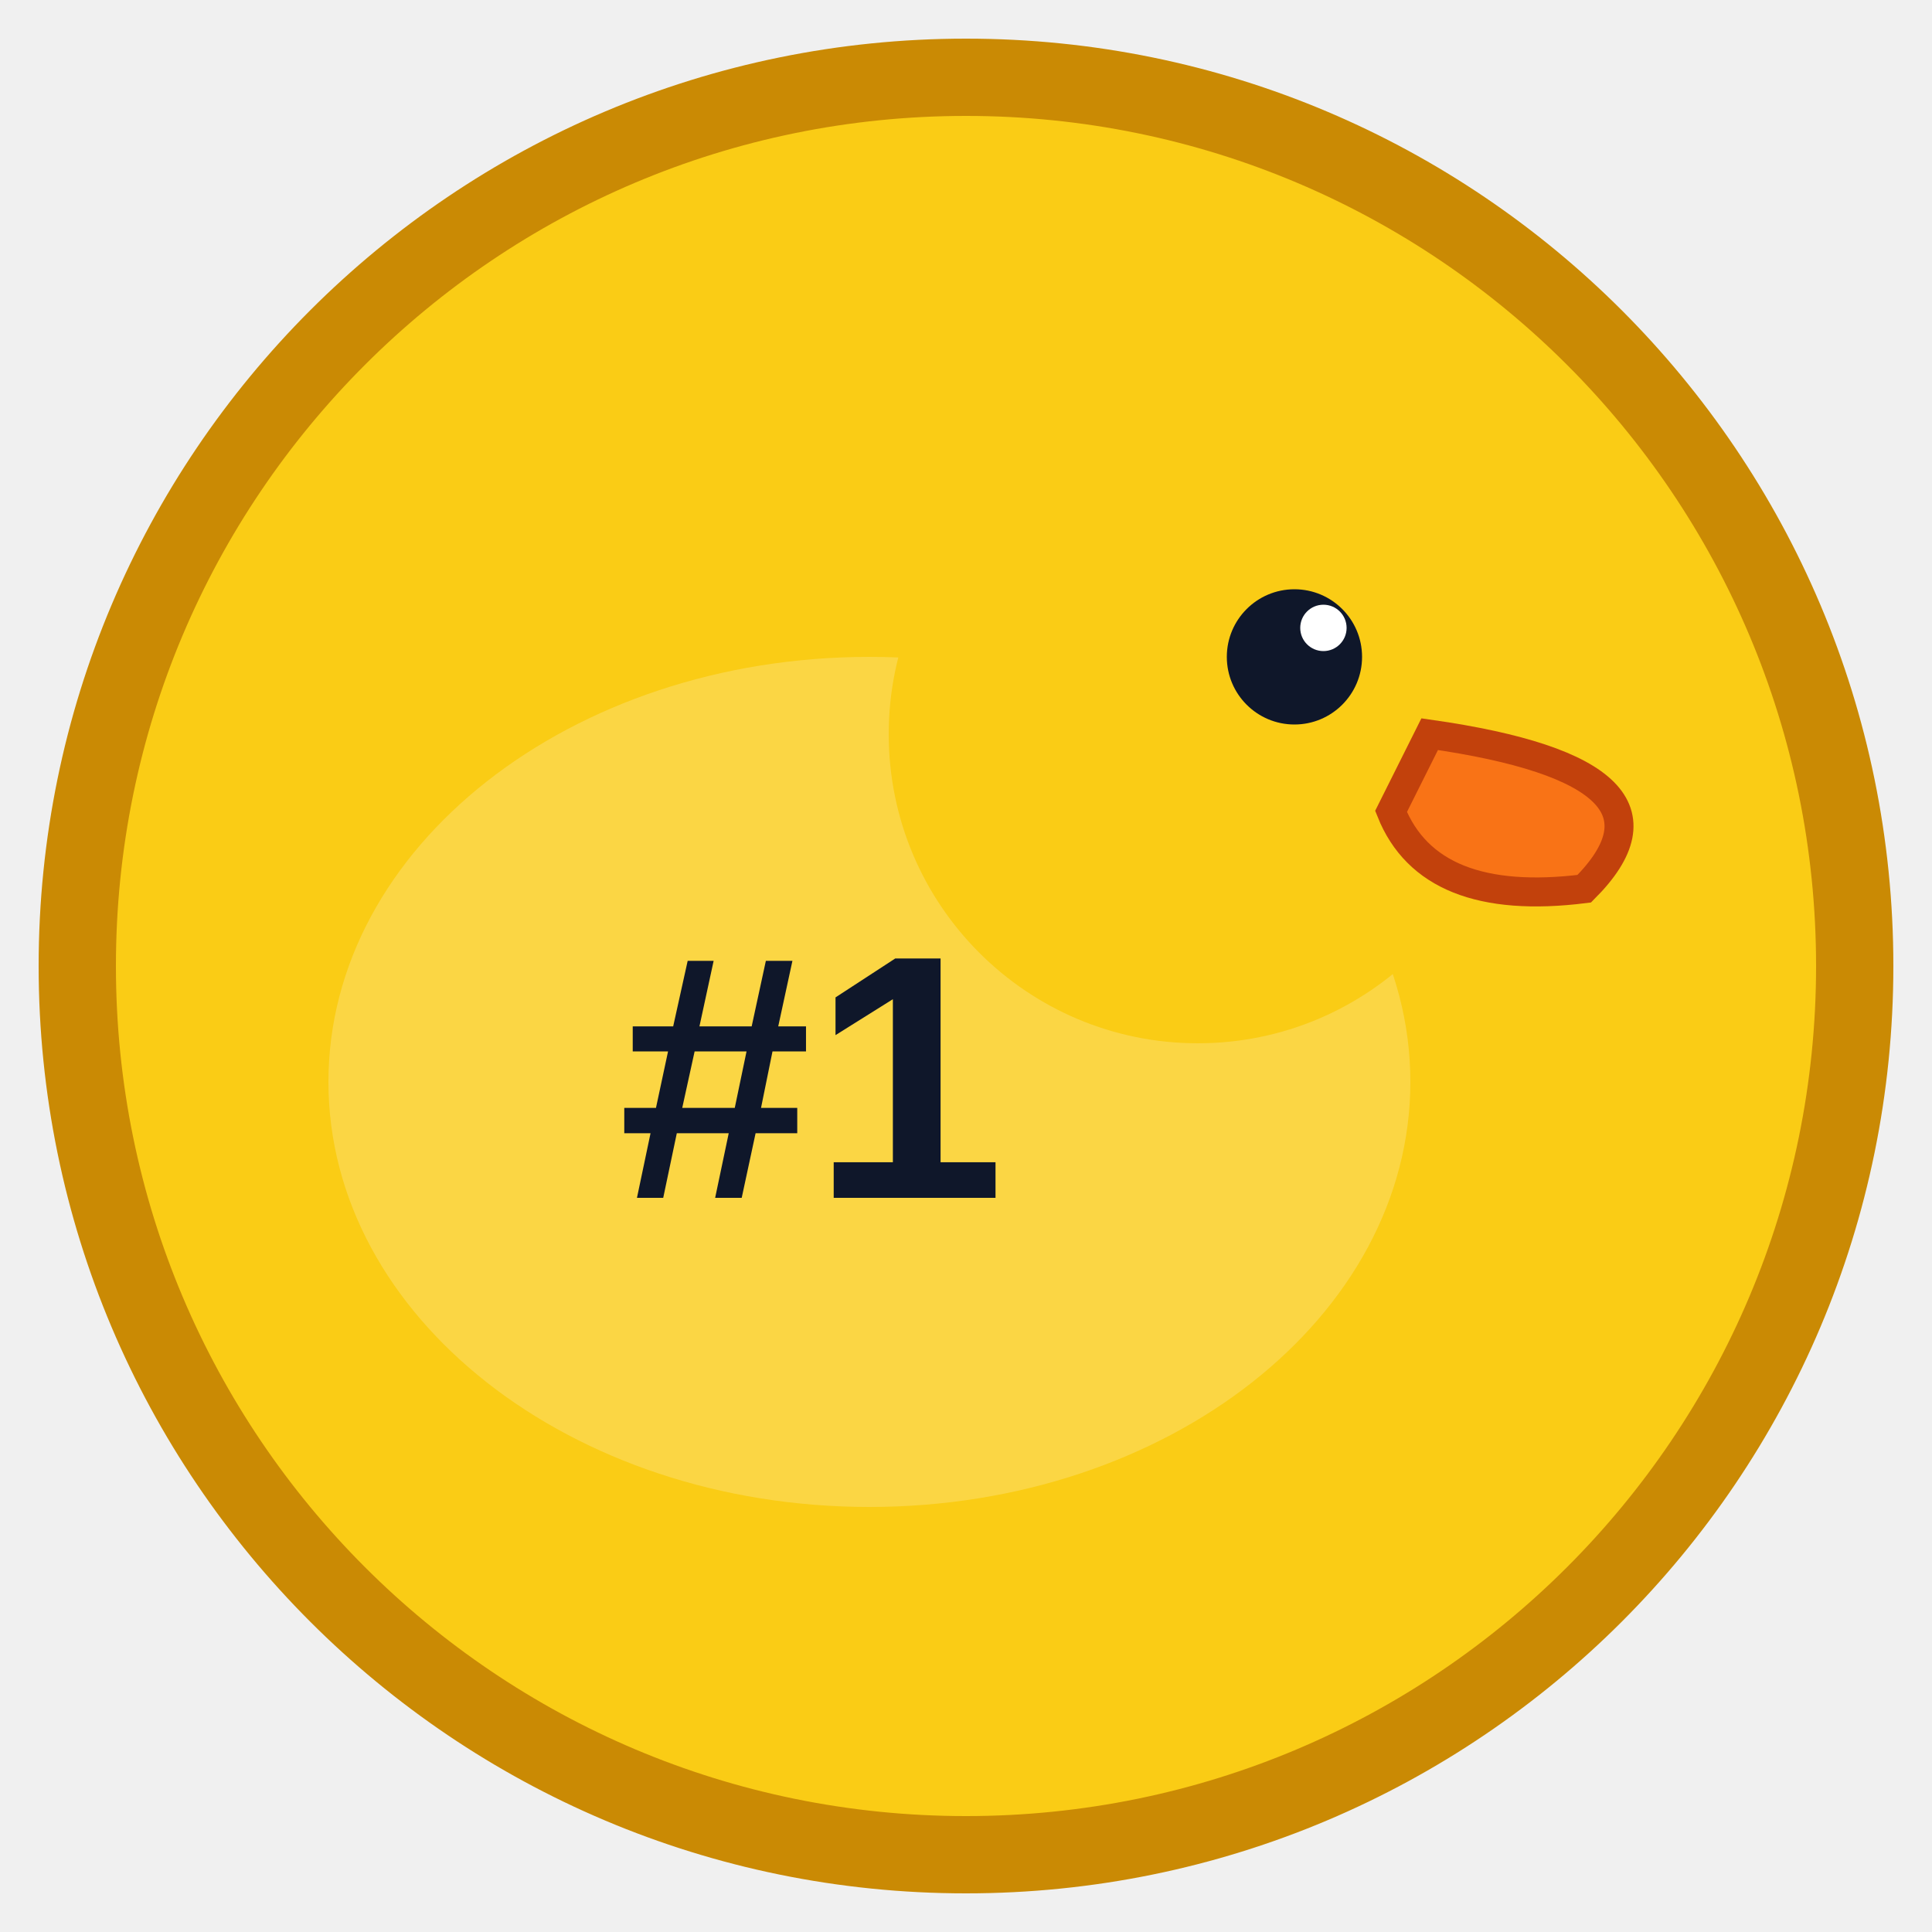
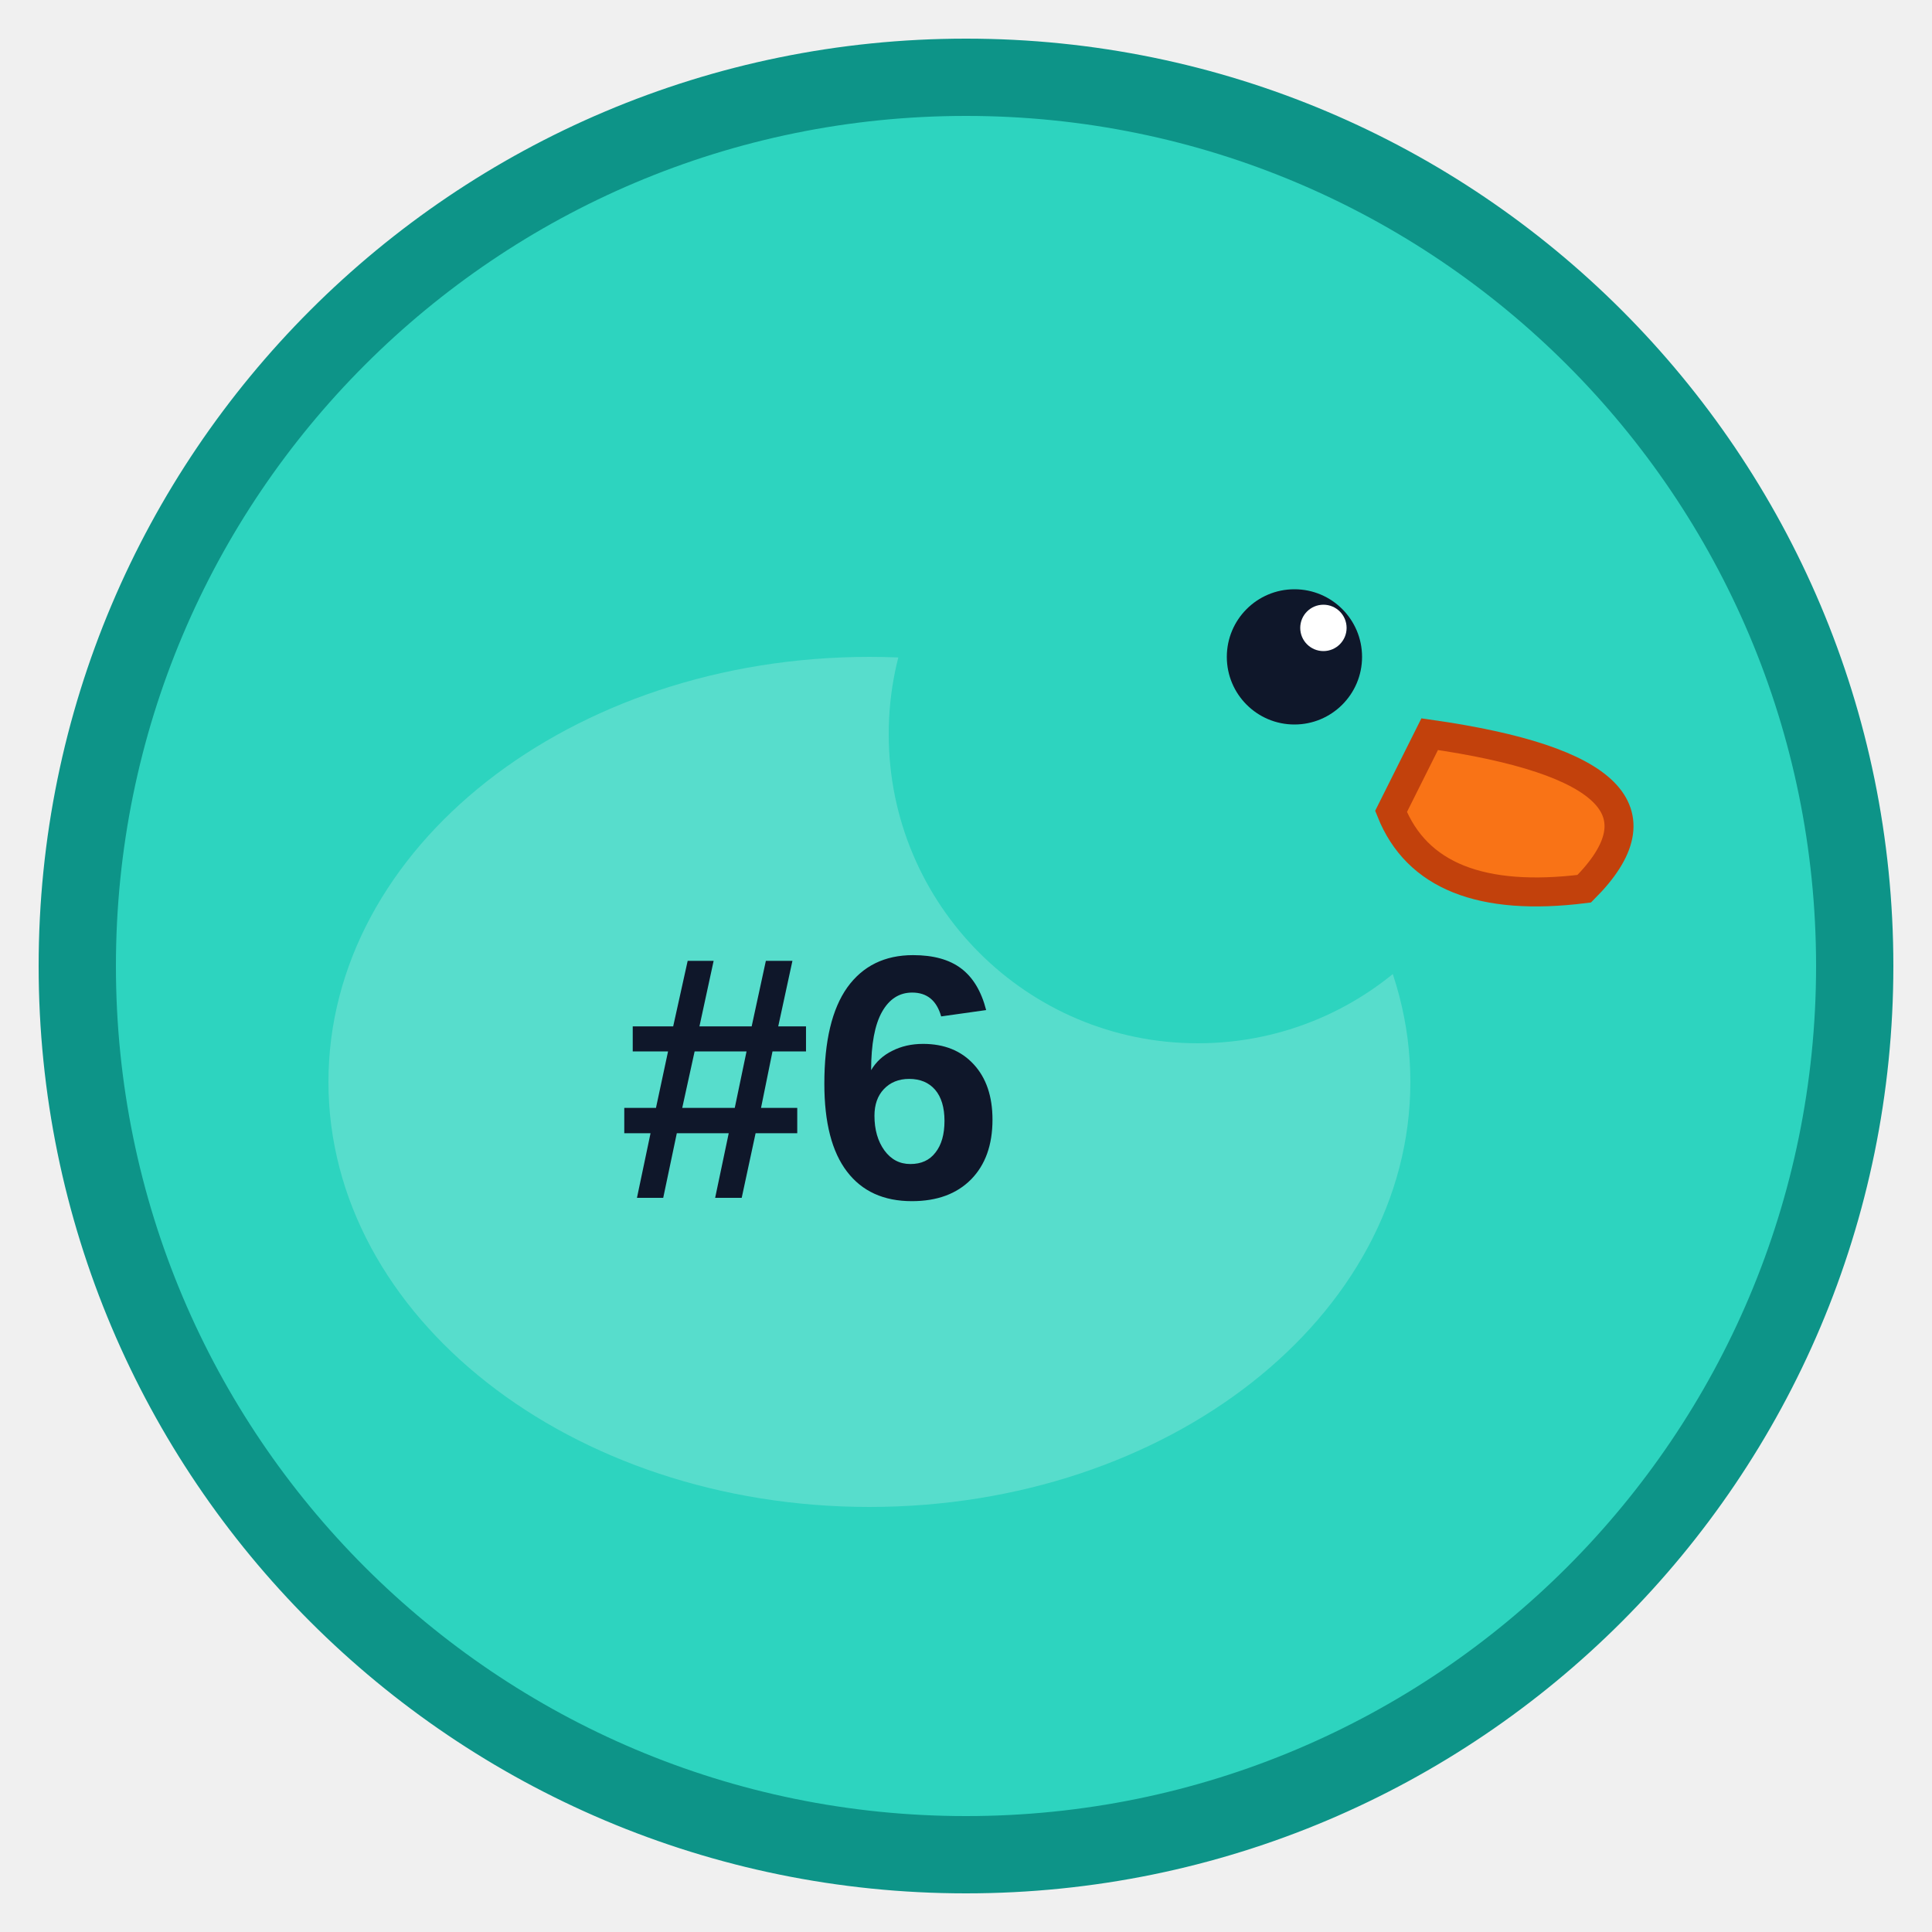
<svg xmlns="http://www.w3.org/2000/svg" viewBox="0 0 100 100" width="100" height="100">
-   <circle cx="50" cy="50" r="46" fill="#FACC15" stroke="#CA8A04" stroke-width="4" />
+   <circle cx="50" cy="50" r="46" fill="#2DD4BF" stroke="#0D9488" stroke-width="4" />
  <ellipse cx="45" cy="56" rx="28" ry="22" fill="#FFFFFF" fill-opacity="0.2" />
-   <circle cx="62" cy="38" r="16" fill="#FACC15" />
+   <circle cx="62" cy="38" r="16" fill="#2DD4BF" />
  <circle cx="67" cy="34" r="3.5" fill="#0F172A" />
  <circle cx="68.5" cy="32.5" r="1.2" fill="#FFFFFF" />
  <path d="M74,38 Q88,40 82,46 Q74,47 72,42 Z" fill="#F97316" stroke="#C2410C" stroke-width="1.5" />
-   <text x="32" y="62" font-family="Arial, sans-serif" font-size="18" font-weight="bold" fill="#0F172A">#1</text>
+   <text x="32" y="62" font-family="Arial, sans-serif" font-size="18" font-weight="bold" fill="#0F172A">#6</text>
</svg>
